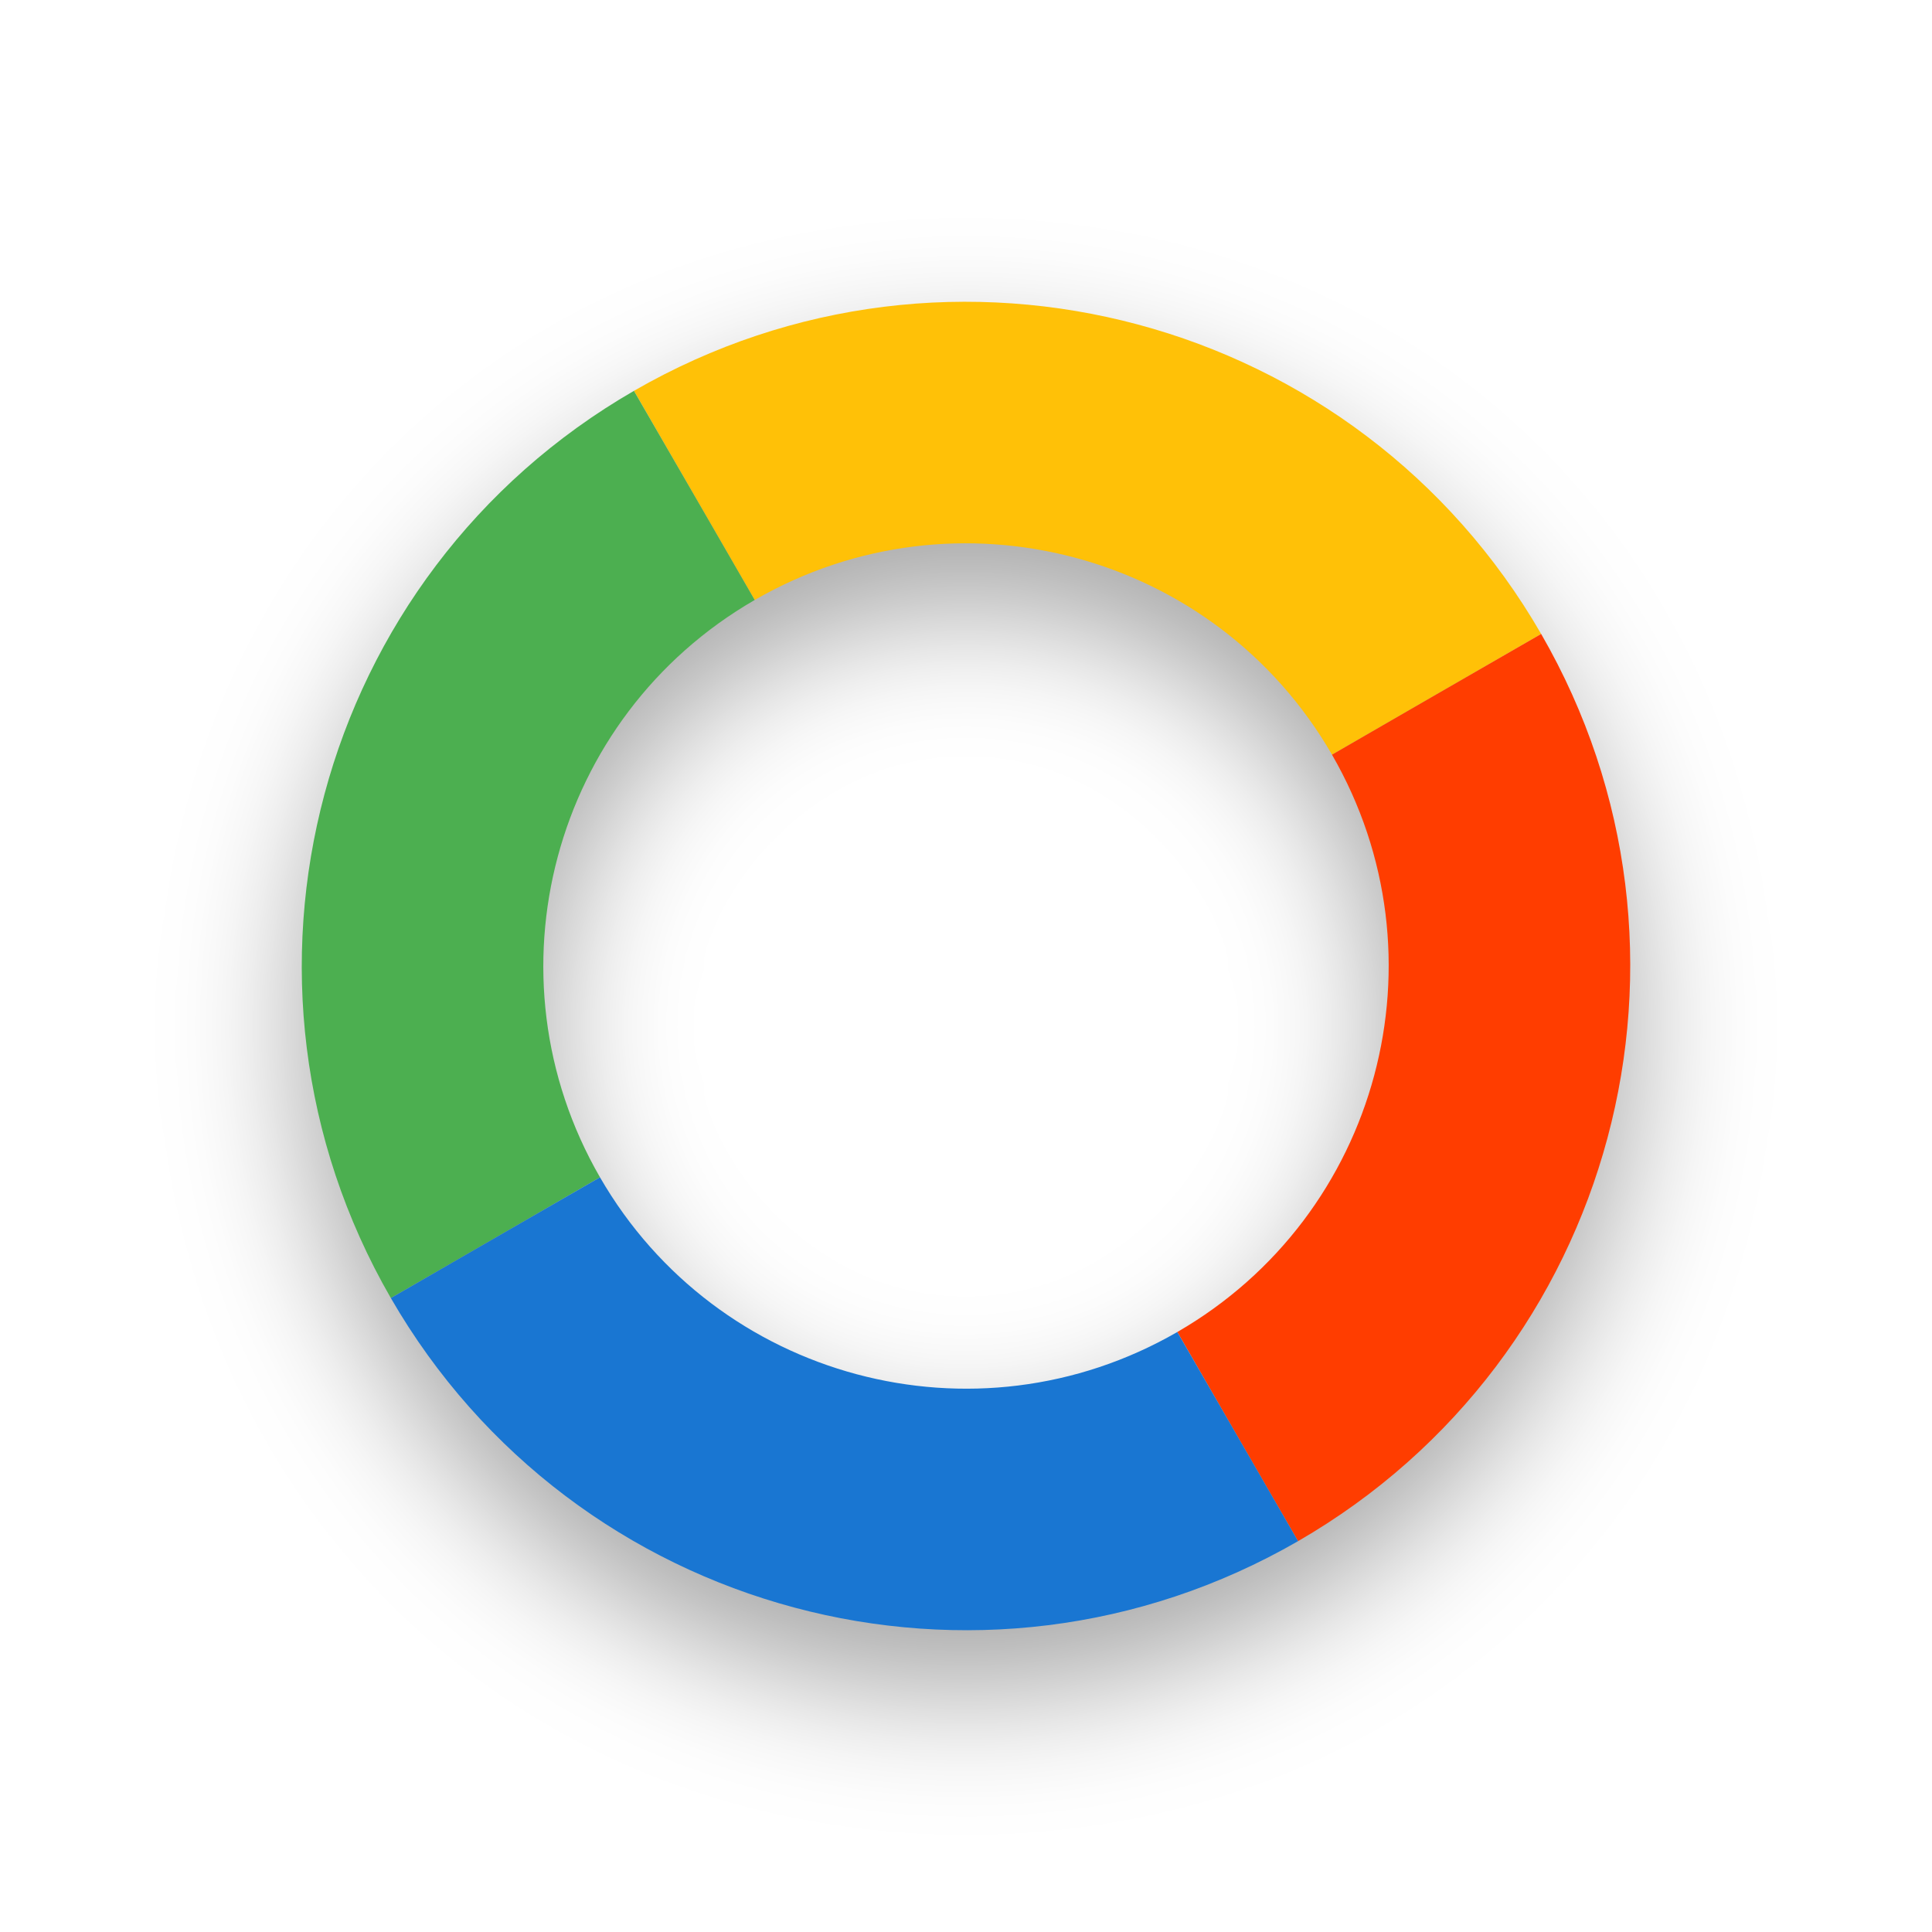
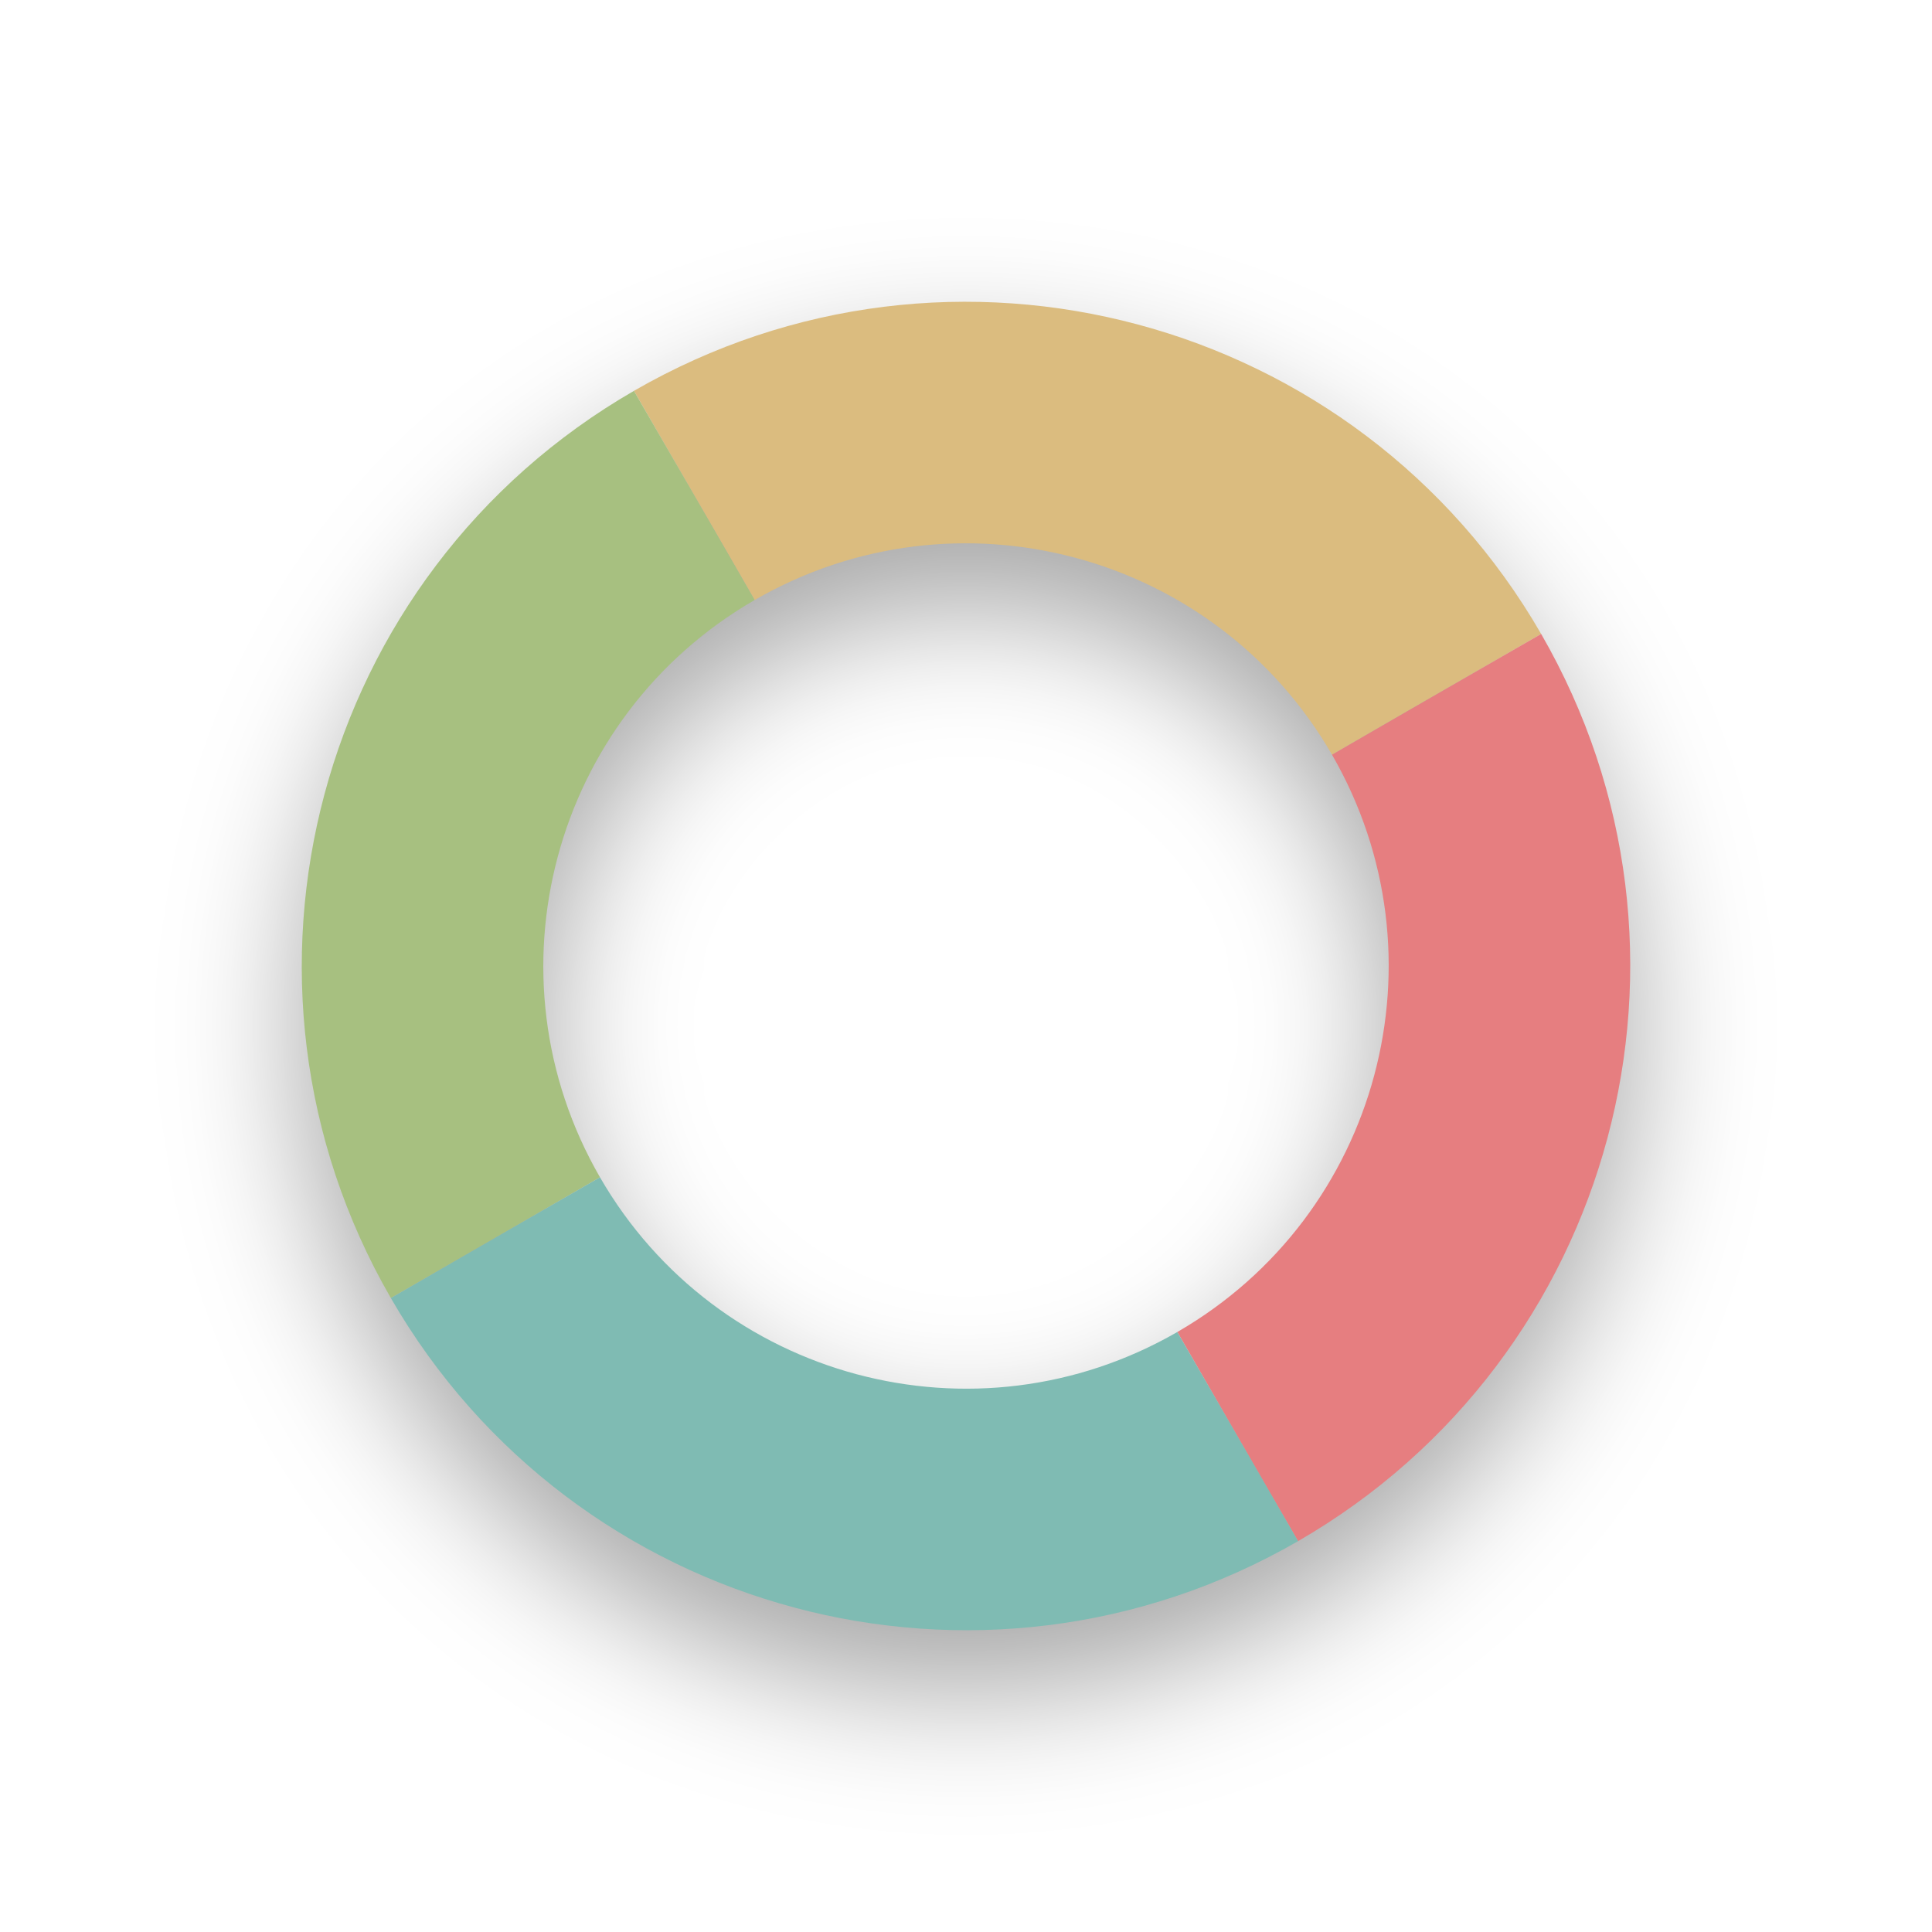
- <svg xmlns="http://www.w3.org/2000/svg" width="32" height="32" viewBox="0 0 32 32" id="svg2" version="1.1">
-   <defs id="defs4">
-     <linearGradient gradientUnits="userSpaceOnUse" gradientTransform="matrix(1.028313,0,0,0.9836115,343.323,796.7172)" x1="17.871" y1="7.669" x2="17.871" y2="17.893" id="linearGradient-colour1">
-       <stop stop-color="#FBB114" offset="0%" id="stop7" />
-       <stop stop-color="#FF9508" offset="100%" id="stop9" />
-     </linearGradient>
-     <linearGradient gradientUnits="userSpaceOnUse" gradientTransform="matrix(0.944652,0,0,1.070723,343.323,796.7172)" x1="23.954" y1="8.61" x2="23.954" y2="19.256" id="linearGradient-colour2">
-       <stop stop-color="#FF645D" offset="0%" id="stop12" />
-       <stop stop-color="#FF4332" offset="100%" id="stop14" />
-     </linearGradient>
-     <linearGradient gradientUnits="userSpaceOnUse" gradientTransform="matrix(1.103708,0,0,0.9164209,343.323,796.7172)" x1="20.127" y1="19.205" x2="20.127" y2="29.033" id="linearGradient-colour3">
-       <stop stop-color="#CA70E1" offset="0%" id="stop17" />
-       <stop stop-color="#B452CB" offset="100%" id="stop19" />
-     </linearGradient>
-     <linearGradient gradientUnits="userSpaceOnUse" gradientTransform="matrix(1.028313,0,0,0.9836116,343.323,796.7172)" x1="16.36" y1="17.893" x2="16.36" y2="28.118" id="linearGradient-colour4">
-       <stop stop-color="#14ADF6" offset="0%" id="stop22" />
-       <stop stop-color="#1191F4" offset="100%" id="stop24" />
-     </linearGradient>
-     <linearGradient gradientUnits="userSpaceOnUse" gradientTransform="matrix(0.944652,0,0,1.070723,343.323,796.7172)" x1="13.308" y1="13.619" x2="13.308" y2="24.265" id="linearGradient-colour5">
-       <stop stop-color="#52CF30" offset="0%" id="stop27" />
-       <stop stop-color="#3BBD1C" offset="100%" id="stop29" />
-     </linearGradient>
-     <linearGradient gradientUnits="userSpaceOnUse" gradientTransform="matrix(1.103708,0,0,0.9164209,343.323,796.7172)" x1="11.766" y1="9.377" x2="11.766" y2="19.205" id="linearGradient-colour6">
-       <stop stop-color="#FFD305" offset="0%" id="stop32" />
-       <stop stop-color="#FDCF01" offset="100%" id="stop34" />
-     </linearGradient>
-     <filter style="color-interpolation-filters:sRGB" id="filter959" x="-0.12" width="1.24" y="-0.12" height="1.24">
-       <feGaussianBlur stdDeviation="1.1" id="feGaussianBlur961" />
+ <svg xmlns="http://www.w3.org/2000/svg" width="32" height="32" viewBox="0 0 32 32">
+   <defs>
+     <filter style="color-interpolation-filters:sRGB" id="a" x="-.12" width="1.24" y="-.12" height="1.24">
+       <feGaussianBlur stdDeviation="1.1" />
    </filter>
  </defs>
-   <g id="layer1" transform="translate(0,-1020.362)">
-     <path id="path921" d="m 16,1026.362 a 11,11 0 0 0 -11,11 11,11 0 0 0 11,11 11,11 0 0 0 11,-11 11,11 0 0 0 -11,-11 z m 0,4 a 7,7 0 0 1 7,7 7,7 0 0 1 -7,7 7,7 0 0 1 -7,-7 7,7 0 0 1 7,-7 z" style="opacity:0.35;fill:#000000;fill-opacity:1;stroke:none;stroke-width:2.444;stroke-linecap:round;stroke-linejoin:round;stroke-miterlimit:4;stroke-dasharray:none;stroke-opacity:1;paint-order:stroke fill markers;filter:url(#filter959)" />
-     <g id="g873" transform="rotate(60,35.99999,1001.721)">
-       <path id="path843" transform="translate(0,1020.362)" d="M 56,5 A 11,11 0 0 0 45,16 h 4 a 7,7 0 0 1 7,-7 z" style="opacity:1;fill:#ffc107;fill-opacity:1;stroke:none;stroke-width:1.76;stroke-linecap:round;stroke-linejoin:round;stroke-miterlimit:4;stroke-dasharray:none;stroke-opacity:1;paint-order:stroke fill markers" />
-       <path id="path851" transform="translate(0,1020.362)" d="m 56,5 v 4 a 7,7 0 0 1 7,7 h 4 A 11,11 0 0 0 56,5 Z" style="opacity:1;fill:#ff3d00;fill-opacity:1;stroke:none;stroke-width:1.76;stroke-linecap:round;stroke-linejoin:round;stroke-miterlimit:4;stroke-dasharray:none;stroke-opacity:1;paint-order:stroke fill markers" />
-       <path id="path853" transform="translate(0,1020.362)" d="M 45,16 A 11,11 0 0 0 56,27 V 23 A 7,7 0 0 1 49,16 Z" style="opacity:1;fill:#4caf50;fill-opacity:1;stroke:none;stroke-width:1.76;stroke-linecap:round;stroke-linejoin:round;stroke-miterlimit:4;stroke-dasharray:none;stroke-opacity:1;paint-order:stroke fill markers" />
-       <path id="path855" transform="translate(0,1020.362)" d="m 63,16 a 7,7 0 0 1 -7,7 v 4 A 11,11 0 0 0 67,16 Z" style="opacity:1;fill:#1976d2;fill-opacity:1;stroke:none;stroke-width:1.76;stroke-linecap:round;stroke-linejoin:round;stroke-miterlimit:4;stroke-dasharray:none;stroke-opacity:1;paint-order:stroke fill markers" />
-     </g>
-   </g>
+   <path d="M16 1026.362a11 11 0 0 0-11 11 11 11 0 0 0 11 11 11 11 0 0 0 11-11 11 11 0 0 0-11-11m0 4a7 7 0 0 1 7 7 7 7 0 0 1-7 7 7 7 0 0 1-7-7 7 7 0 0 1 7-7" style="opacity:.35;fill:#000;fill-opacity:1;stroke:none;stroke-width:2.444;stroke-linecap:round;stroke-linejoin:round;stroke-miterlimit:4;stroke-dasharray:none;stroke-opacity:1;paint-order:stroke fill markers;filter:url(#a)" transform="translate(0 -1020.362)" />
+   <path transform="rotate(60 36 -18.641)" d="M56 5a11 11 0 0 0-11 11h4a7 7 0 0 1 7-7z" style="opacity:1;fill:#dbbc7f;fill-opacity:1;stroke:none;stroke-width:1.76;stroke-linecap:round;stroke-linejoin:round;stroke-miterlimit:4;stroke-dasharray:none;stroke-opacity:1;paint-order:stroke fill markers" />
+   <path transform="rotate(60 36 -18.641)" d="M56 5v4a7 7 0 0 1 7 7h4A11 11 0 0 0 56 5" style="opacity:1;fill:#e67e80;fill-opacity:1;stroke:none;stroke-width:1.76;stroke-linecap:round;stroke-linejoin:round;stroke-miterlimit:4;stroke-dasharray:none;stroke-opacity:1;paint-order:stroke fill markers" />
+   <path transform="rotate(60 36 -18.641)" d="M45 16a11 11 0 0 0 11 11v-4a7 7 0 0 1-7-7Z" style="opacity:1;fill:#a7c080;fill-opacity:1;stroke:none;stroke-width:1.76;stroke-linecap:round;stroke-linejoin:round;stroke-miterlimit:4;stroke-dasharray:none;stroke-opacity:1;paint-order:stroke fill markers" />
+   <path transform="rotate(60 36 -18.641)" d="M63 16a7 7 0 0 1-7 7v4a11 11 0 0 0 11-11Z" style="opacity:1;fill:#7fbbb3;fill-opacity:1;stroke:none;stroke-width:1.76;stroke-linecap:round;stroke-linejoin:round;stroke-miterlimit:4;stroke-dasharray:none;stroke-opacity:1;paint-order:stroke fill markers" />
</svg>
